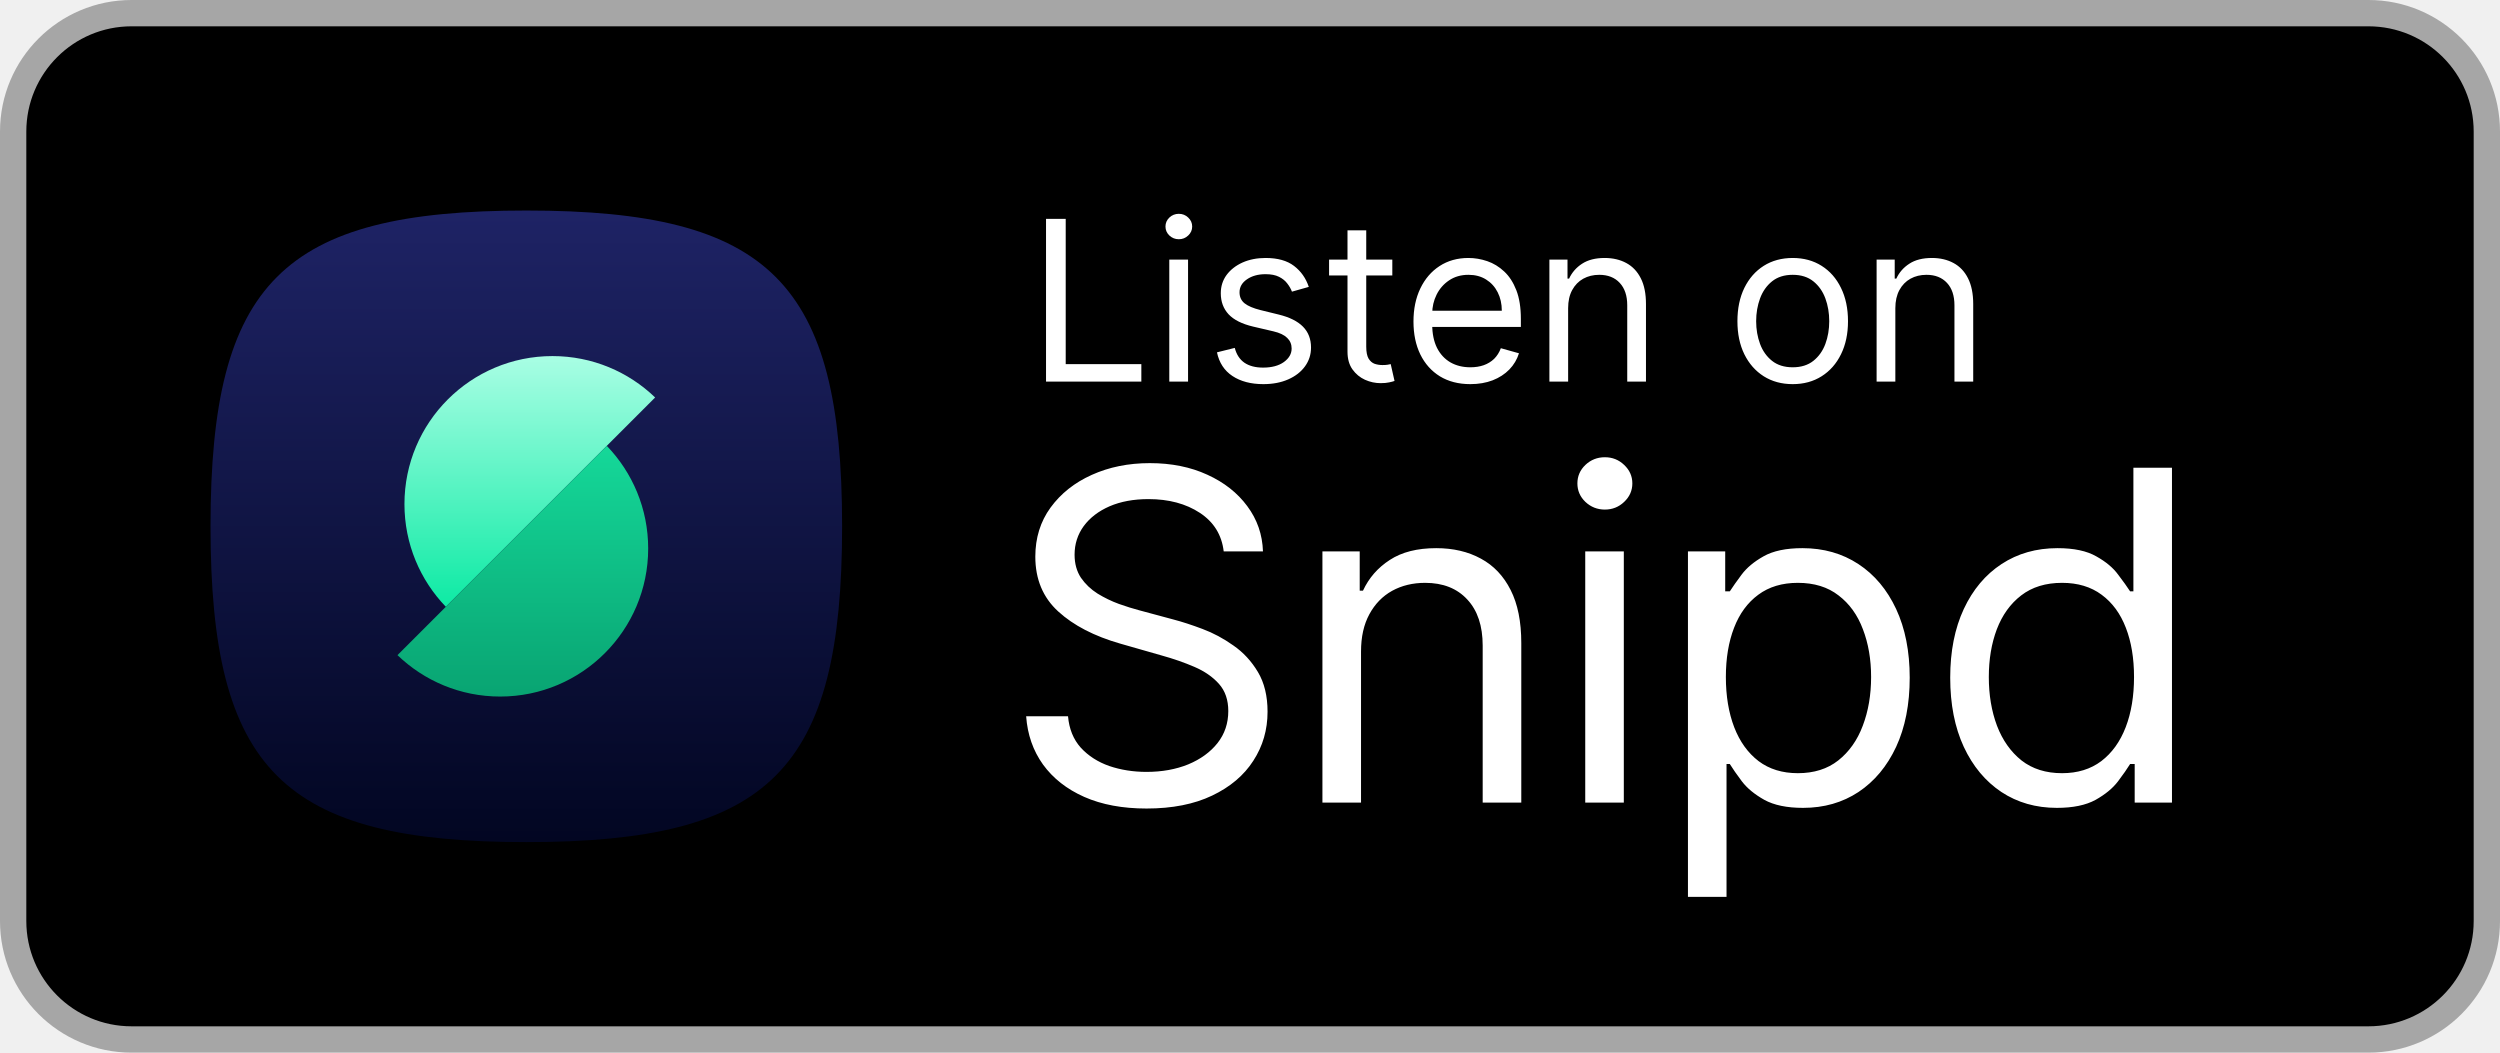
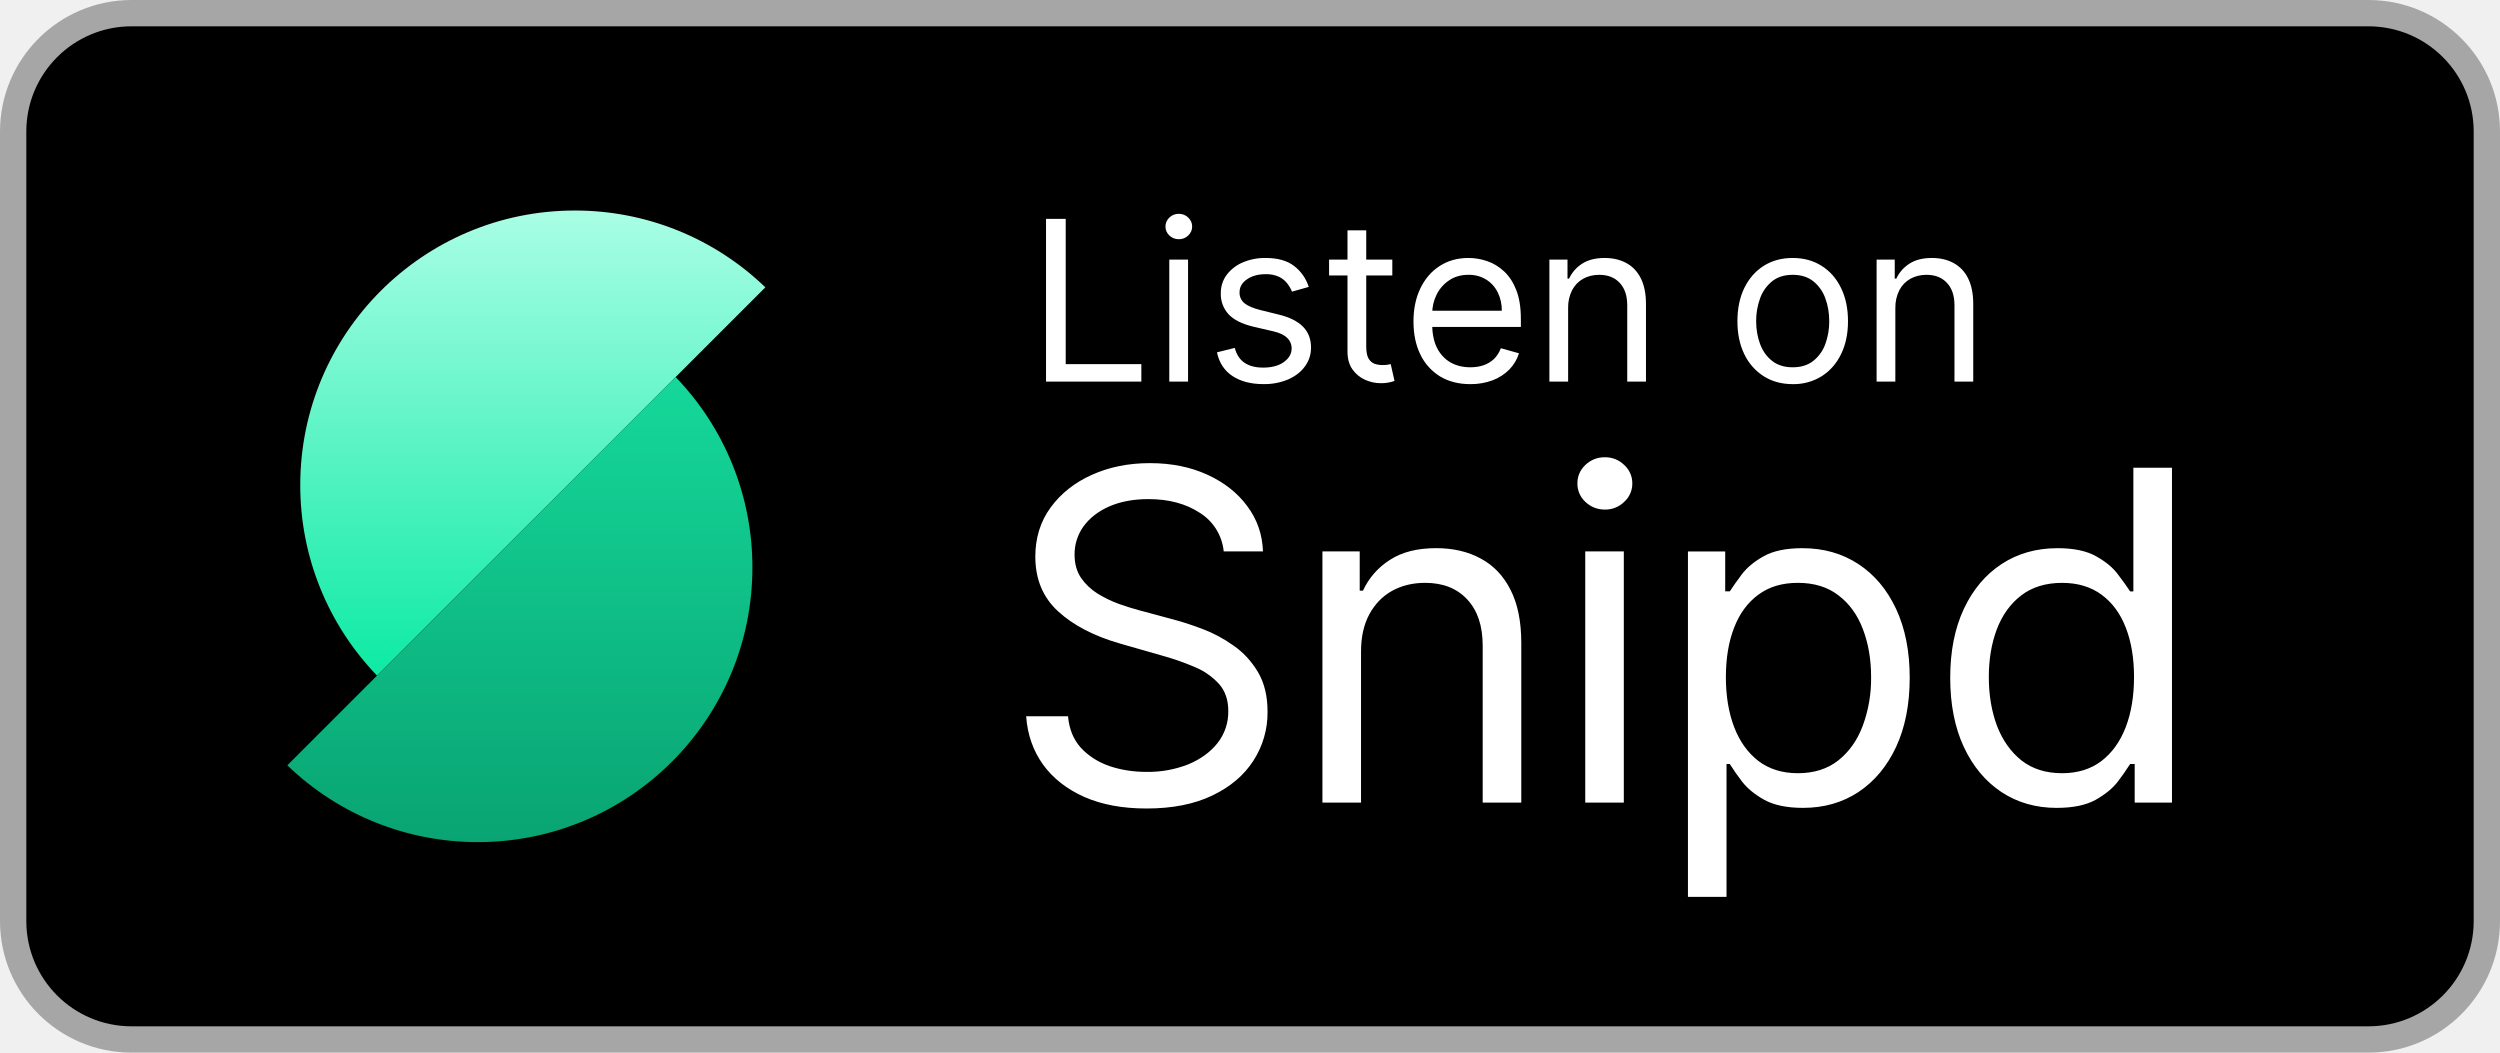
- <svg xmlns="http://www.w3.org/2000/svg" width="95" height="40" viewBox="0 0 95 40" fill="none">
-   <rect x="0.5" y="0.5" width="94" height="39" rx="4.5" fill="black" />
-   <path d="M10.525 29.475C8.683 27.634 8 24.634 8 20C8 15.366 8.683 12.366 10.525 10.525C12.366 8.683 15.366 8 20 8C24.634 8 27.634 8.683 29.475 10.525C31.317 12.366 32 15.366 32 20C32 24.634 31.317 27.634 29.475 29.475C27.634 31.317 24.634 32 20 32C15.366 32 12.366 31.317 10.525 29.475Z" fill="url(#paint0_linear_101_7993)" />
-   <path d="M24.895 15.104C23.884 14.13 22.509 13.531 20.994 13.531C17.887 13.531 15.369 16.05 15.369 19.156C15.369 20.671 15.968 22.047 16.942 23.058L24.895 15.104Z" fill="url(#paint1_linear_101_7993)" />
-   <path d="M15.104 24.895C16.116 25.87 17.491 26.469 19.006 26.469C22.113 26.469 24.631 23.95 24.631 20.844C24.631 19.328 24.032 17.953 23.058 16.942L15.104 24.895Z" fill="url(#paint2_linear_101_7993)" />
-   <path d="M39.749 14.5V8.318H40.497V13.836H43.371V14.5H39.749ZM44.433 14.5V9.864H45.146V14.5H44.433ZM44.795 9.091C44.657 9.091 44.537 9.044 44.436 8.949C44.338 8.854 44.288 8.741 44.288 8.608C44.288 8.475 44.338 8.361 44.436 8.267C44.537 8.172 44.657 8.125 44.795 8.125C44.934 8.125 45.053 8.172 45.152 8.267C45.252 8.361 45.303 8.475 45.303 8.608C45.303 8.741 45.252 8.854 45.152 8.949C45.053 9.044 44.934 9.091 44.795 9.091ZM49.734 10.902L49.094 11.083C49.054 10.976 48.995 10.873 48.916 10.772C48.84 10.67 48.735 10.585 48.602 10.519C48.47 10.452 48.3 10.419 48.092 10.419C47.809 10.419 47.572 10.484 47.383 10.615C47.196 10.744 47.102 10.908 47.102 11.107C47.102 11.284 47.167 11.424 47.295 11.527C47.424 11.629 47.626 11.715 47.899 11.783L48.587 11.952C49.002 12.053 49.311 12.207 49.514 12.414C49.717 12.62 49.819 12.884 49.819 13.208C49.819 13.474 49.742 13.711 49.59 13.921C49.439 14.13 49.227 14.295 48.956 14.415C48.684 14.536 48.368 14.597 48.008 14.597C47.535 14.597 47.144 14.494 46.834 14.289C46.524 14.084 46.328 13.784 46.245 13.389L46.921 13.22C46.986 13.47 47.107 13.657 47.286 13.782C47.468 13.906 47.704 13.969 47.996 13.969C48.328 13.969 48.591 13.898 48.787 13.758C48.984 13.615 49.082 13.444 49.082 13.244C49.082 13.083 49.026 12.948 48.913 12.84C48.801 12.729 48.628 12.647 48.394 12.592L47.621 12.411C47.197 12.311 46.885 12.155 46.686 11.943C46.489 11.73 46.39 11.463 46.39 11.143C46.39 10.882 46.463 10.65 46.61 10.449C46.759 10.248 46.962 10.09 47.217 9.975C47.475 9.861 47.766 9.803 48.092 9.803C48.551 9.803 48.911 9.904 49.173 10.105C49.437 10.306 49.624 10.572 49.734 10.902ZM52.908 9.864V10.467H50.505V9.864H52.908ZM51.205 8.753H51.917V13.172C51.917 13.373 51.947 13.524 52.005 13.625C52.065 13.723 52.142 13.79 52.234 13.824C52.329 13.856 52.429 13.872 52.533 13.872C52.612 13.872 52.676 13.868 52.727 13.86C52.777 13.85 52.817 13.842 52.847 13.836L52.992 14.476C52.944 14.494 52.876 14.512 52.79 14.53C52.703 14.55 52.594 14.56 52.461 14.56C52.26 14.56 52.062 14.517 51.869 14.431C51.678 14.344 51.519 14.212 51.392 14.035C51.267 13.858 51.205 13.635 51.205 13.365V8.753ZM55.873 14.597C55.426 14.597 55.041 14.498 54.717 14.301C54.395 14.102 54.147 13.824 53.972 13.468C53.798 13.11 53.712 12.693 53.712 12.218C53.712 11.743 53.798 11.325 53.972 10.962C54.147 10.598 54.39 10.314 54.702 10.111C55.016 9.906 55.382 9.803 55.801 9.803C56.042 9.803 56.281 9.844 56.516 9.924C56.752 10.005 56.966 10.135 57.159 10.316C57.352 10.495 57.506 10.733 57.621 11.029C57.736 11.325 57.793 11.689 57.793 12.121V12.423H54.219V11.807H57.069C57.069 11.546 57.016 11.312 56.912 11.107C56.809 10.902 56.662 10.74 56.471 10.621C56.282 10.502 56.058 10.443 55.801 10.443C55.517 10.443 55.272 10.514 55.064 10.655C54.859 10.793 54.701 10.974 54.59 11.198C54.48 11.421 54.424 11.661 54.424 11.916V12.327C54.424 12.677 54.485 12.974 54.605 13.217C54.728 13.459 54.898 13.643 55.116 13.77C55.333 13.894 55.586 13.957 55.873 13.957C56.06 13.957 56.229 13.931 56.38 13.878C56.533 13.824 56.665 13.743 56.776 13.637C56.886 13.528 56.972 13.393 57.032 13.232L57.721 13.425C57.648 13.659 57.526 13.864 57.355 14.041C57.184 14.216 56.973 14.353 56.721 14.452C56.47 14.548 56.187 14.597 55.873 14.597ZM59.589 11.711V14.5H58.877V9.864H59.565V10.588H59.625C59.734 10.353 59.899 10.164 60.12 10.021C60.342 9.876 60.627 9.803 60.977 9.803C61.291 9.803 61.566 9.868 61.801 9.996C62.037 10.123 62.22 10.316 62.351 10.576C62.482 10.834 62.547 11.16 62.547 11.554V14.5H61.835V11.602C61.835 11.238 61.74 10.954 61.551 10.751C61.362 10.546 61.102 10.443 60.772 10.443C60.545 10.443 60.342 10.492 60.163 10.591C59.985 10.69 59.846 10.834 59.743 11.023C59.64 11.212 59.589 11.441 59.589 11.711ZM68.123 14.597C67.704 14.597 67.337 14.497 67.021 14.298C66.707 14.098 66.462 13.82 66.285 13.462C66.11 13.104 66.022 12.685 66.022 12.206C66.022 11.723 66.11 11.301 66.285 10.941C66.462 10.581 66.707 10.301 67.021 10.102C67.337 9.903 67.704 9.803 68.123 9.803C68.541 9.803 68.908 9.903 69.222 10.102C69.538 10.301 69.783 10.581 69.958 10.941C70.135 11.301 70.224 11.723 70.224 12.206C70.224 12.685 70.135 13.104 69.958 13.462C69.783 13.82 69.538 14.098 69.222 14.298C68.908 14.497 68.541 14.597 68.123 14.597ZM68.123 13.957C68.441 13.957 68.703 13.875 68.908 13.712C69.113 13.549 69.265 13.335 69.364 13.069C69.462 12.804 69.511 12.516 69.511 12.206C69.511 11.896 69.462 11.607 69.364 11.34C69.265 11.072 69.113 10.856 68.908 10.691C68.703 10.526 68.441 10.443 68.123 10.443C67.805 10.443 67.543 10.526 67.338 10.691C67.133 10.856 66.981 11.072 66.882 11.34C66.784 11.607 66.734 11.896 66.734 12.206C66.734 12.516 66.784 12.804 66.882 13.069C66.981 13.335 67.133 13.549 67.338 13.712C67.543 13.875 67.805 13.957 68.123 13.957ZM72.023 11.711V14.5H71.311V9.864H71.999V10.588H72.06C72.168 10.353 72.333 10.164 72.555 10.021C72.776 9.876 73.062 9.803 73.412 9.803C73.726 9.803 74.001 9.868 74.236 9.996C74.472 10.123 74.655 10.316 74.785 10.576C74.916 10.834 74.982 11.16 74.982 11.554V14.5H74.269V11.602C74.269 11.238 74.175 10.954 73.986 10.751C73.796 10.546 73.537 10.443 73.207 10.443C72.979 10.443 72.776 10.492 72.597 10.591C72.42 10.69 72.28 10.834 72.177 11.023C72.075 11.212 72.023 11.441 72.023 11.711Z" fill="white" />
-   <path d="M46.501 20.954C46.427 20.325 46.124 19.836 45.594 19.488C45.064 19.14 44.413 18.966 43.643 18.966C43.079 18.966 42.586 19.057 42.164 19.239C41.745 19.422 41.418 19.672 41.182 19.991C40.95 20.31 40.834 20.673 40.834 21.079C40.834 21.419 40.915 21.711 41.076 21.955C41.242 22.195 41.453 22.396 41.71 22.558C41.967 22.715 42.236 22.846 42.518 22.949C42.8 23.049 43.059 23.13 43.295 23.192L44.587 23.54C44.919 23.627 45.288 23.747 45.694 23.9C46.104 24.053 46.495 24.263 46.868 24.528C47.245 24.789 47.556 25.125 47.8 25.535C48.045 25.945 48.167 26.448 48.167 27.045C48.167 27.733 47.987 28.354 47.626 28.909C47.27 29.464 46.748 29.905 46.06 30.233C45.377 30.56 44.546 30.724 43.568 30.724C42.657 30.724 41.867 30.577 41.2 30.282C40.538 29.988 40.016 29.578 39.634 29.052C39.257 28.526 39.044 27.915 38.994 27.219H40.585C40.627 27.699 40.788 28.097 41.07 28.412C41.356 28.723 41.716 28.955 42.151 29.108C42.59 29.257 43.063 29.332 43.568 29.332C44.157 29.332 44.685 29.236 45.153 29.046C45.621 28.851 45.992 28.582 46.265 28.238C46.539 27.89 46.675 27.484 46.675 27.02C46.675 26.597 46.557 26.253 46.321 25.988C46.085 25.723 45.774 25.508 45.389 25.342C45.004 25.176 44.587 25.031 44.14 24.907L42.574 24.459C41.58 24.174 40.792 23.766 40.212 23.235C39.632 22.705 39.342 22.011 39.342 21.153C39.342 20.441 39.535 19.819 39.92 19.289C40.31 18.755 40.832 18.34 41.486 18.046C42.145 17.748 42.88 17.599 43.693 17.599C44.513 17.599 45.242 17.746 45.88 18.04C46.518 18.33 47.023 18.728 47.396 19.233C47.773 19.739 47.972 20.312 47.993 20.954H46.501ZM51.719 24.758V30.5H50.252V20.954H51.669V22.446H51.793C52.017 21.961 52.357 21.572 52.812 21.278C53.268 20.979 53.856 20.83 54.577 20.83C55.224 20.83 55.789 20.963 56.274 21.228C56.759 21.489 57.136 21.887 57.405 22.421C57.674 22.951 57.809 23.623 57.809 24.435V30.5H56.342V24.534C56.342 23.784 56.148 23.2 55.758 22.782C55.369 22.359 54.834 22.148 54.155 22.148C53.687 22.148 53.268 22.249 52.899 22.452C52.535 22.655 52.247 22.951 52.036 23.341C51.824 23.73 51.719 24.203 51.719 24.758ZM60.239 30.5V20.954H61.705V30.5H60.239ZM60.985 19.364C60.699 19.364 60.452 19.266 60.245 19.072C60.042 18.877 59.941 18.643 59.941 18.369C59.941 18.096 60.042 17.862 60.245 17.667C60.452 17.472 60.699 17.375 60.985 17.375C61.27 17.375 61.515 17.472 61.718 17.667C61.925 17.862 62.029 18.096 62.029 18.369C62.029 18.643 61.925 18.877 61.718 19.072C61.515 19.266 61.27 19.364 60.985 19.364ZM64.142 34.08V20.954H65.558V22.471H65.733C65.84 22.305 65.989 22.094 66.18 21.837C66.375 21.576 66.652 21.344 67.013 21.141C67.377 20.934 67.87 20.83 68.492 20.83C69.296 20.83 70.004 21.031 70.617 21.433C71.23 21.835 71.709 22.405 72.053 23.142C72.397 23.88 72.569 24.75 72.569 25.752C72.569 26.763 72.397 27.639 72.053 28.381C71.709 29.118 71.232 29.69 70.623 30.096C70.014 30.498 69.312 30.699 68.517 30.699C67.903 30.699 67.412 30.597 67.044 30.394C66.675 30.187 66.391 29.953 66.192 29.692C65.994 29.427 65.84 29.207 65.733 29.033H65.608V34.08H64.142ZM65.583 25.727C65.583 26.448 65.689 27.084 65.9 27.635C66.112 28.182 66.42 28.611 66.826 28.922C67.232 29.228 67.73 29.381 68.318 29.381C68.931 29.381 69.443 29.22 69.853 28.897C70.267 28.569 70.578 28.13 70.785 27.579C70.996 27.024 71.102 26.407 71.102 25.727C71.102 25.056 70.998 24.451 70.791 23.913C70.588 23.37 70.279 22.941 69.865 22.626C69.455 22.307 68.939 22.148 68.318 22.148C67.721 22.148 67.22 22.299 66.814 22.601C66.408 22.9 66.101 23.318 65.894 23.857C65.687 24.391 65.583 25.015 65.583 25.727ZM78.16 30.699C77.365 30.699 76.662 30.498 76.053 30.096C75.444 29.69 74.968 29.118 74.624 28.381C74.28 27.639 74.108 26.763 74.108 25.752C74.108 24.75 74.28 23.88 74.624 23.142C74.968 22.405 75.447 21.835 76.06 21.433C76.673 21.031 77.381 20.83 78.185 20.83C78.806 20.83 79.297 20.934 79.658 21.141C80.022 21.344 80.3 21.576 80.49 21.837C80.685 22.094 80.837 22.305 80.944 22.471H81.069V17.773H82.535V30.5H81.118V29.033H80.944C80.837 29.207 80.683 29.427 80.484 29.692C80.285 29.953 80.002 30.187 79.633 30.394C79.264 30.597 78.773 30.699 78.16 30.699ZM78.359 29.381C78.947 29.381 79.444 29.228 79.85 28.922C80.257 28.611 80.565 28.182 80.776 27.635C80.988 27.084 81.093 26.448 81.093 25.727C81.093 25.015 80.99 24.391 80.783 23.857C80.576 23.318 80.269 22.9 79.863 22.601C79.457 22.299 78.956 22.148 78.359 22.148C77.737 22.148 77.22 22.307 76.805 22.626C76.395 22.941 76.087 23.37 75.879 23.913C75.676 24.451 75.575 25.056 75.575 25.727C75.575 26.407 75.678 27.024 75.886 27.579C76.097 28.13 76.408 28.569 76.818 28.897C77.232 29.22 77.746 29.381 78.359 29.381Z" fill="white" />
-   <rect x="0.5" y="0.5" width="94" height="39" rx="4.5" stroke="#A6A6A6" />
+ <svg xmlns="http://www.w3.org/2000/svg" width="95" height="40" fill="none" viewBox="0 0 95 40">
+   <rect width="94" height="39" x=".5" y=".5" fill="#000" rx="4.5" />
+   <rect width="94" height="39" x=".5" y=".5" stroke="#A6A6A6" rx="4.5" />
+   <path fill="url(#a)" d="M29.082 10.918A10.4 10.4 0 0 0 21.843 8C16.081 8 11.41 12.672 11.41 18.435a10.4 10.4 0 0 0 2.918 7.238l14.755-14.754Z" />
+   <path fill="url(#b)" d="M10.918 29.082A10.4 10.4 0 0 0 18.157 32c5.762 0 10.434-4.672 10.434-10.435a10.4 10.4 0 0 0-2.918-7.238L10.919 29.082Z" />
+   <path fill="#fff" d="M39.749 14.5V8.318h.748v5.518h2.874v.664h-3.622Zm4.684 0V9.864h.713V14.5h-.713Zm.362-5.41a.506.506 0 0 1-.359-.141.456.456 0 0 1-.148-.341c0-.133.05-.247.148-.341.1-.095.22-.142.36-.142.138 0 .257.047.356.142.1.094.15.208.15.341 0 .133-.05.246-.15.341a.496.496 0 0 1-.357.142Zm4.94 1.812-.64.181c-.04-.107-.1-.21-.179-.31a.865.865 0 0 0-.313-.254 1.14 1.14 0 0 0-.51-.1c-.284 0-.52.065-.71.196-.187.129-.28.293-.28.492a.51.51 0 0 0 .192.42c.13.102.33.188.604.256l.688.17c.415.1.724.254.927.461.203.206.305.47.305.794 0 .266-.077.503-.23.713-.15.209-.362.374-.633.495a2.33 2.33 0 0 1-.948.18c-.473 0-.864-.102-1.174-.307-.31-.205-.506-.505-.589-.9l.676-.169c.065.25.186.437.365.562.182.124.418.187.71.187.332 0 .595-.07.79-.211.198-.143.296-.314.296-.514a.54.54 0 0 0-.169-.404c-.112-.11-.285-.193-.519-.248l-.773-.18c-.424-.101-.736-.257-.935-.469a1.133 1.133 0 0 1-.296-.8c0-.261.073-.493.22-.694a1.5 1.5 0 0 1 .607-.474 2.13 2.13 0 0 1 .875-.172c.46 0 .82.1 1.081.302.264.201.45.467.561.797Zm3.173-1.038v.603h-2.403v-.603h2.403Zm-1.703-1.111h.712v4.419c0 .201.03.352.088.453.06.098.137.165.23.199a.92.92 0 0 0 .298.048c.079 0 .143-.004.194-.012l.12-.024.145.64a1.491 1.491 0 0 1-.531.085c-.201 0-.399-.044-.592-.13a1.177 1.177 0 0 1-.477-.396c-.125-.177-.187-.4-.187-.67V8.753Zm4.668 5.844c-.447 0-.832-.099-1.156-.296a1.99 1.99 0 0 1-.745-.833c-.174-.358-.26-.775-.26-1.25s.086-.893.26-1.256c.175-.364.418-.648.73-.85.314-.206.68-.309 1.099-.309.241 0 .48.04.715.121.236.08.45.211.643.392.193.18.347.417.462.713.115.296.172.66.172 1.092v.302h-3.574v-.616h2.85a1.52 1.52 0 0 0-.157-.7 1.183 1.183 0 0 0-.441-.486 1.234 1.234 0 0 0-.67-.178c-.284 0-.53.07-.737.212a1.39 1.39 0 0 0-.474.543c-.11.223-.166.463-.166.718v.41c0 .35.06.648.181.891.123.242.293.426.51.553.218.124.47.187.758.187.187 0 .356-.027.507-.079.153-.054.285-.135.396-.241.11-.109.196-.244.256-.405l.689.193a1.526 1.526 0 0 1-.366.616 1.78 1.78 0 0 1-.634.41 2.35 2.35 0 0 1-.848.146Zm3.716-2.886V14.5h-.712V9.864h.688v.724h.06a1.33 1.33 0 0 1 .495-.567c.222-.145.507-.218.858-.218.313 0 .588.065.823.193.236.127.42.32.55.58.13.258.196.584.196.978V14.5h-.712v-2.898c0-.364-.095-.648-.284-.85-.19-.206-.449-.309-.779-.309-.227 0-.43.05-.61.148a1.058 1.058 0 0 0-.42.432 1.43 1.43 0 0 0-.153.688Zm8.534 2.886c-.419 0-.786-.1-1.102-.3a2.018 2.018 0 0 1-.736-.835c-.175-.358-.263-.777-.263-1.256 0-.483.088-.905.263-1.265.177-.36.422-.64.736-.839.316-.2.683-.299 1.102-.299.418 0 .785.1 1.099.3.316.198.561.478.736.838.177.36.266.782.266 1.265 0 .479-.089.898-.266 1.256-.175.358-.42.636-.736.836a2.01 2.01 0 0 1-1.1.299Zm0-.64c.318 0 .58-.082.785-.245a1.44 1.44 0 0 0 .456-.643 2.47 2.47 0 0 0 .147-.863c0-.31-.049-.599-.147-.866a1.46 1.46 0 0 0-.456-.65c-.206-.164-.467-.247-.785-.247s-.58.083-.785.248a1.46 1.46 0 0 0-.456.649 2.487 2.487 0 0 0-.148.866c0 .31.05.598.148.863.099.266.25.48.456.643.205.163.467.245.785.245Zm3.9-2.246V14.5h-.712V9.864H72v.724h.06c.11-.235.274-.424.496-.567.221-.145.507-.218.857-.218.314 0 .589.065.824.193a1.3 1.3 0 0 1 .55.58c.13.258.196.584.196.978V14.5h-.713v-2.898c0-.364-.094-.648-.284-.85-.189-.206-.448-.309-.778-.309-.228 0-.43.05-.61.148a1.059 1.059 0 0 0-.42.432 1.43 1.43 0 0 0-.154.688Zm-25.522 9.243a1.95 1.95 0 0 0-.907-1.466c-.53-.348-1.18-.522-1.951-.522-.564 0-1.057.091-1.48.273-.418.183-.745.433-.981.752a1.802 1.802 0 0 0-.348 1.088c0 .34.08.632.242.876.166.24.377.441.634.603.257.157.526.288.808.391.282.1.54.18.777.243l1.292.348c.332.087.7.207 1.106.36.41.154.802.363 1.175.628.377.26.688.597.932 1.007.245.41.367.913.367 1.51a3.35 3.35 0 0 1-.54 1.864c-.357.555-.88.997-1.567 1.324-.683.327-1.514.49-2.492.49-.911 0-1.7-.146-2.367-.44-.663-.295-1.185-.705-1.567-1.231-.377-.526-.59-1.137-.64-1.833h1.591c.042.48.203.878.485 1.193.286.31.646.543 1.081.696.44.15.912.224 1.417.224a4.17 4.17 0 0 0 1.585-.286c.468-.195.839-.464 1.112-.808a1.91 1.91 0 0 0 .41-1.218c0-.423-.118-.767-.354-1.032a2.6 2.6 0 0 0-.932-.646 9.782 9.782 0 0 0-1.25-.435l-1.565-.448c-.994-.285-1.782-.693-2.362-1.224-.58-.53-.87-1.224-.87-2.082 0-.712.193-1.334.578-1.864.39-.534.912-.949 1.566-1.243.66-.298 1.394-.447 2.207-.447.82 0 1.549.147 2.187.44.638.291 1.143.689 1.516 1.194.377.506.576 1.08.597 1.721H46.5Zm5.218 3.804V30.5h-1.467v-9.546h1.417v1.492h.124a2.726 2.726 0 0 1 1.02-1.168c.455-.299 1.043-.448 1.764-.448.647 0 1.212.133 1.697.398.485.261.862.659 1.13 1.193.27.53.405 1.202.405 2.014V30.5h-1.467v-5.966c0-.75-.194-1.334-.584-1.752-.39-.423-.924-.634-1.603-.634-.468 0-.887.101-1.256.304-.364.203-.652.5-.863.889-.212.39-.317.862-.317 1.417Zm8.52 5.742v-9.546h1.466V30.5H60.24Zm.746-11.136c-.286 0-.533-.098-.74-.292a.939.939 0 0 1-.304-.703c0-.273.101-.507.304-.702.207-.195.454-.292.74-.292.285 0 .53.097.733.292a.93.93 0 0 1 .31.702.93.93 0 0 1-.31.703 1.021 1.021 0 0 1-.733.292Zm3.157 14.716V20.955h1.416v1.516h.175c.107-.166.256-.377.447-.634.195-.261.472-.493.833-.696.364-.207.857-.31 1.479-.31.803 0 1.512.2 2.125.602.613.402 1.092.972 1.436 1.709.344.738.516 1.608.516 2.61 0 1.011-.172 1.887-.516 2.629-.344.737-.82 1.309-1.43 1.715-.609.402-1.31.603-2.106.603-.614 0-1.105-.102-1.473-.305-.369-.207-.653-.44-.852-.702a9.407 9.407 0 0 1-.46-.659h-.124v5.047h-1.466Zm1.441-8.353c0 .721.106 1.357.317 1.908.212.547.52.976.926 1.287.406.306.904.46 1.492.46.613 0 1.125-.162 1.535-.485.414-.328.725-.767.932-1.318a5.17 5.17 0 0 0 .317-1.852c0-.67-.104-1.276-.31-1.814-.204-.543-.513-.972-.927-1.287-.41-.319-.926-.478-1.547-.478-.597 0-1.098.15-1.504.453-.406.299-.713.717-.92 1.256-.207.534-.31 1.158-.31 1.87ZM78.16 30.7c-.795 0-1.498-.201-2.107-.603-.609-.406-1.085-.978-1.429-1.715-.344-.742-.516-1.618-.516-2.629 0-1.002.172-1.872.516-2.61.344-.737.823-1.307 1.436-1.709.613-.402 1.321-.603 2.125-.603.621 0 1.112.104 1.473.311.364.203.642.435.832.696.195.257.347.468.454.634h.124v-4.698h1.467V30.5h-1.417v-1.467h-.174a9.38 9.38 0 0 1-.46.66c-.198.26-.482.494-.851.701-.369.203-.86.305-1.473.305Zm.199-1.318c.588 0 1.085-.153 1.492-.46.406-.31.714-.739.925-1.286.212-.55.317-1.187.317-1.908 0-.712-.103-1.336-.31-1.87-.207-.539-.514-.957-.92-1.256-.406-.302-.907-.453-1.504-.453-.621 0-1.14.16-1.554.478-.41.315-.719.744-.926 1.287-.203.538-.304 1.143-.304 1.814 0 .68.103 1.297.31 1.852.212.551.523.99.933 1.318.414.323.928.484 1.541.484Z" />
  <defs>
-     <linearGradient id="paint0_linear_101_7993" x1="20" y1="8" x2="20" y2="32" gradientUnits="userSpaceOnUse">
-       <stop stop-color="#1E2365" />
-       <stop offset="1" stop-color="#020622" />
-     </linearGradient>
-     <linearGradient id="paint1_linear_101_7993" x1="20.132" y1="13.531" x2="20.132" y2="23.058" gradientUnits="userSpaceOnUse">
+     <linearGradient id="a" x1="20.245" x2="20.245" y1="8" y2="25.673" gradientUnits="userSpaceOnUse">
      <stop stop-color="#A9FEE4" />
      <stop offset="1" stop-color="#0DEAA4" />
    </linearGradient>
-     <linearGradient id="paint2_linear_101_7993" x1="19.868" y1="16.942" x2="19.868" y2="26.469" gradientUnits="userSpaceOnUse">
+     <linearGradient id="b" x1="19.755" x2="19.755" y1="14.327" y2="32" gradientUnits="userSpaceOnUse">
      <stop stop-color="#15D899" />
      <stop offset="1" stop-color="#09A472" />
    </linearGradient>
  </defs>
</svg>
